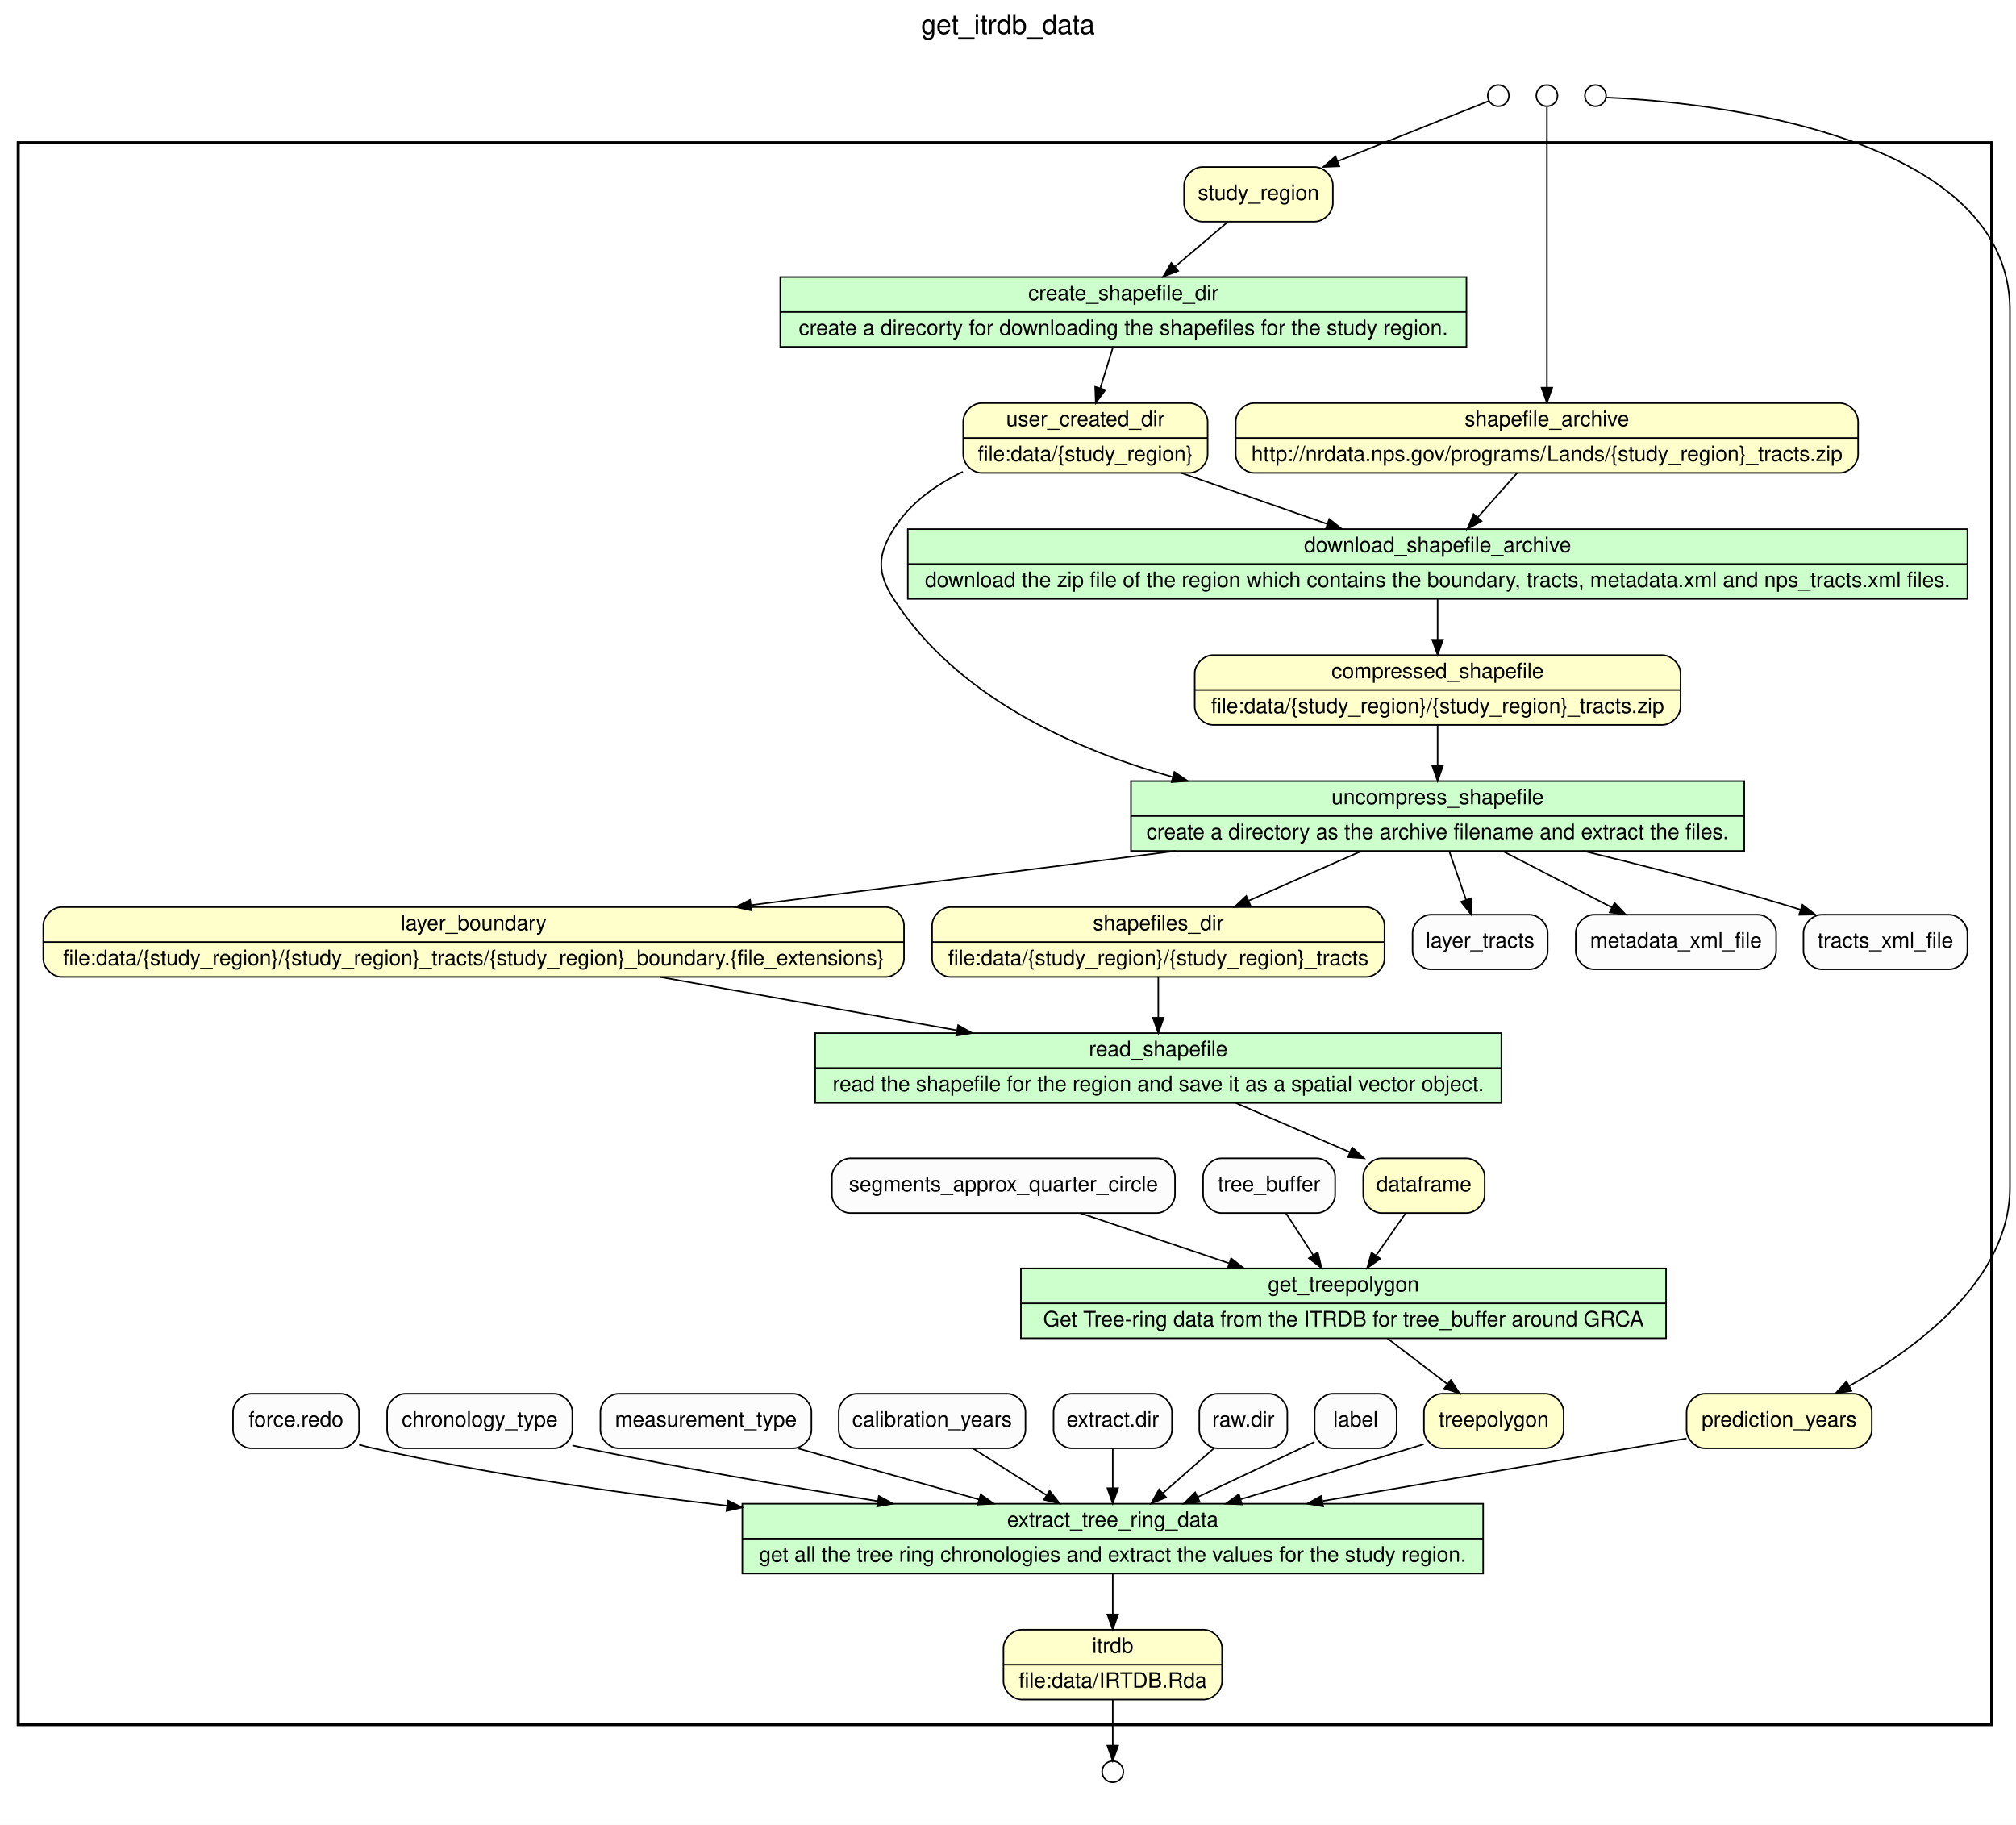
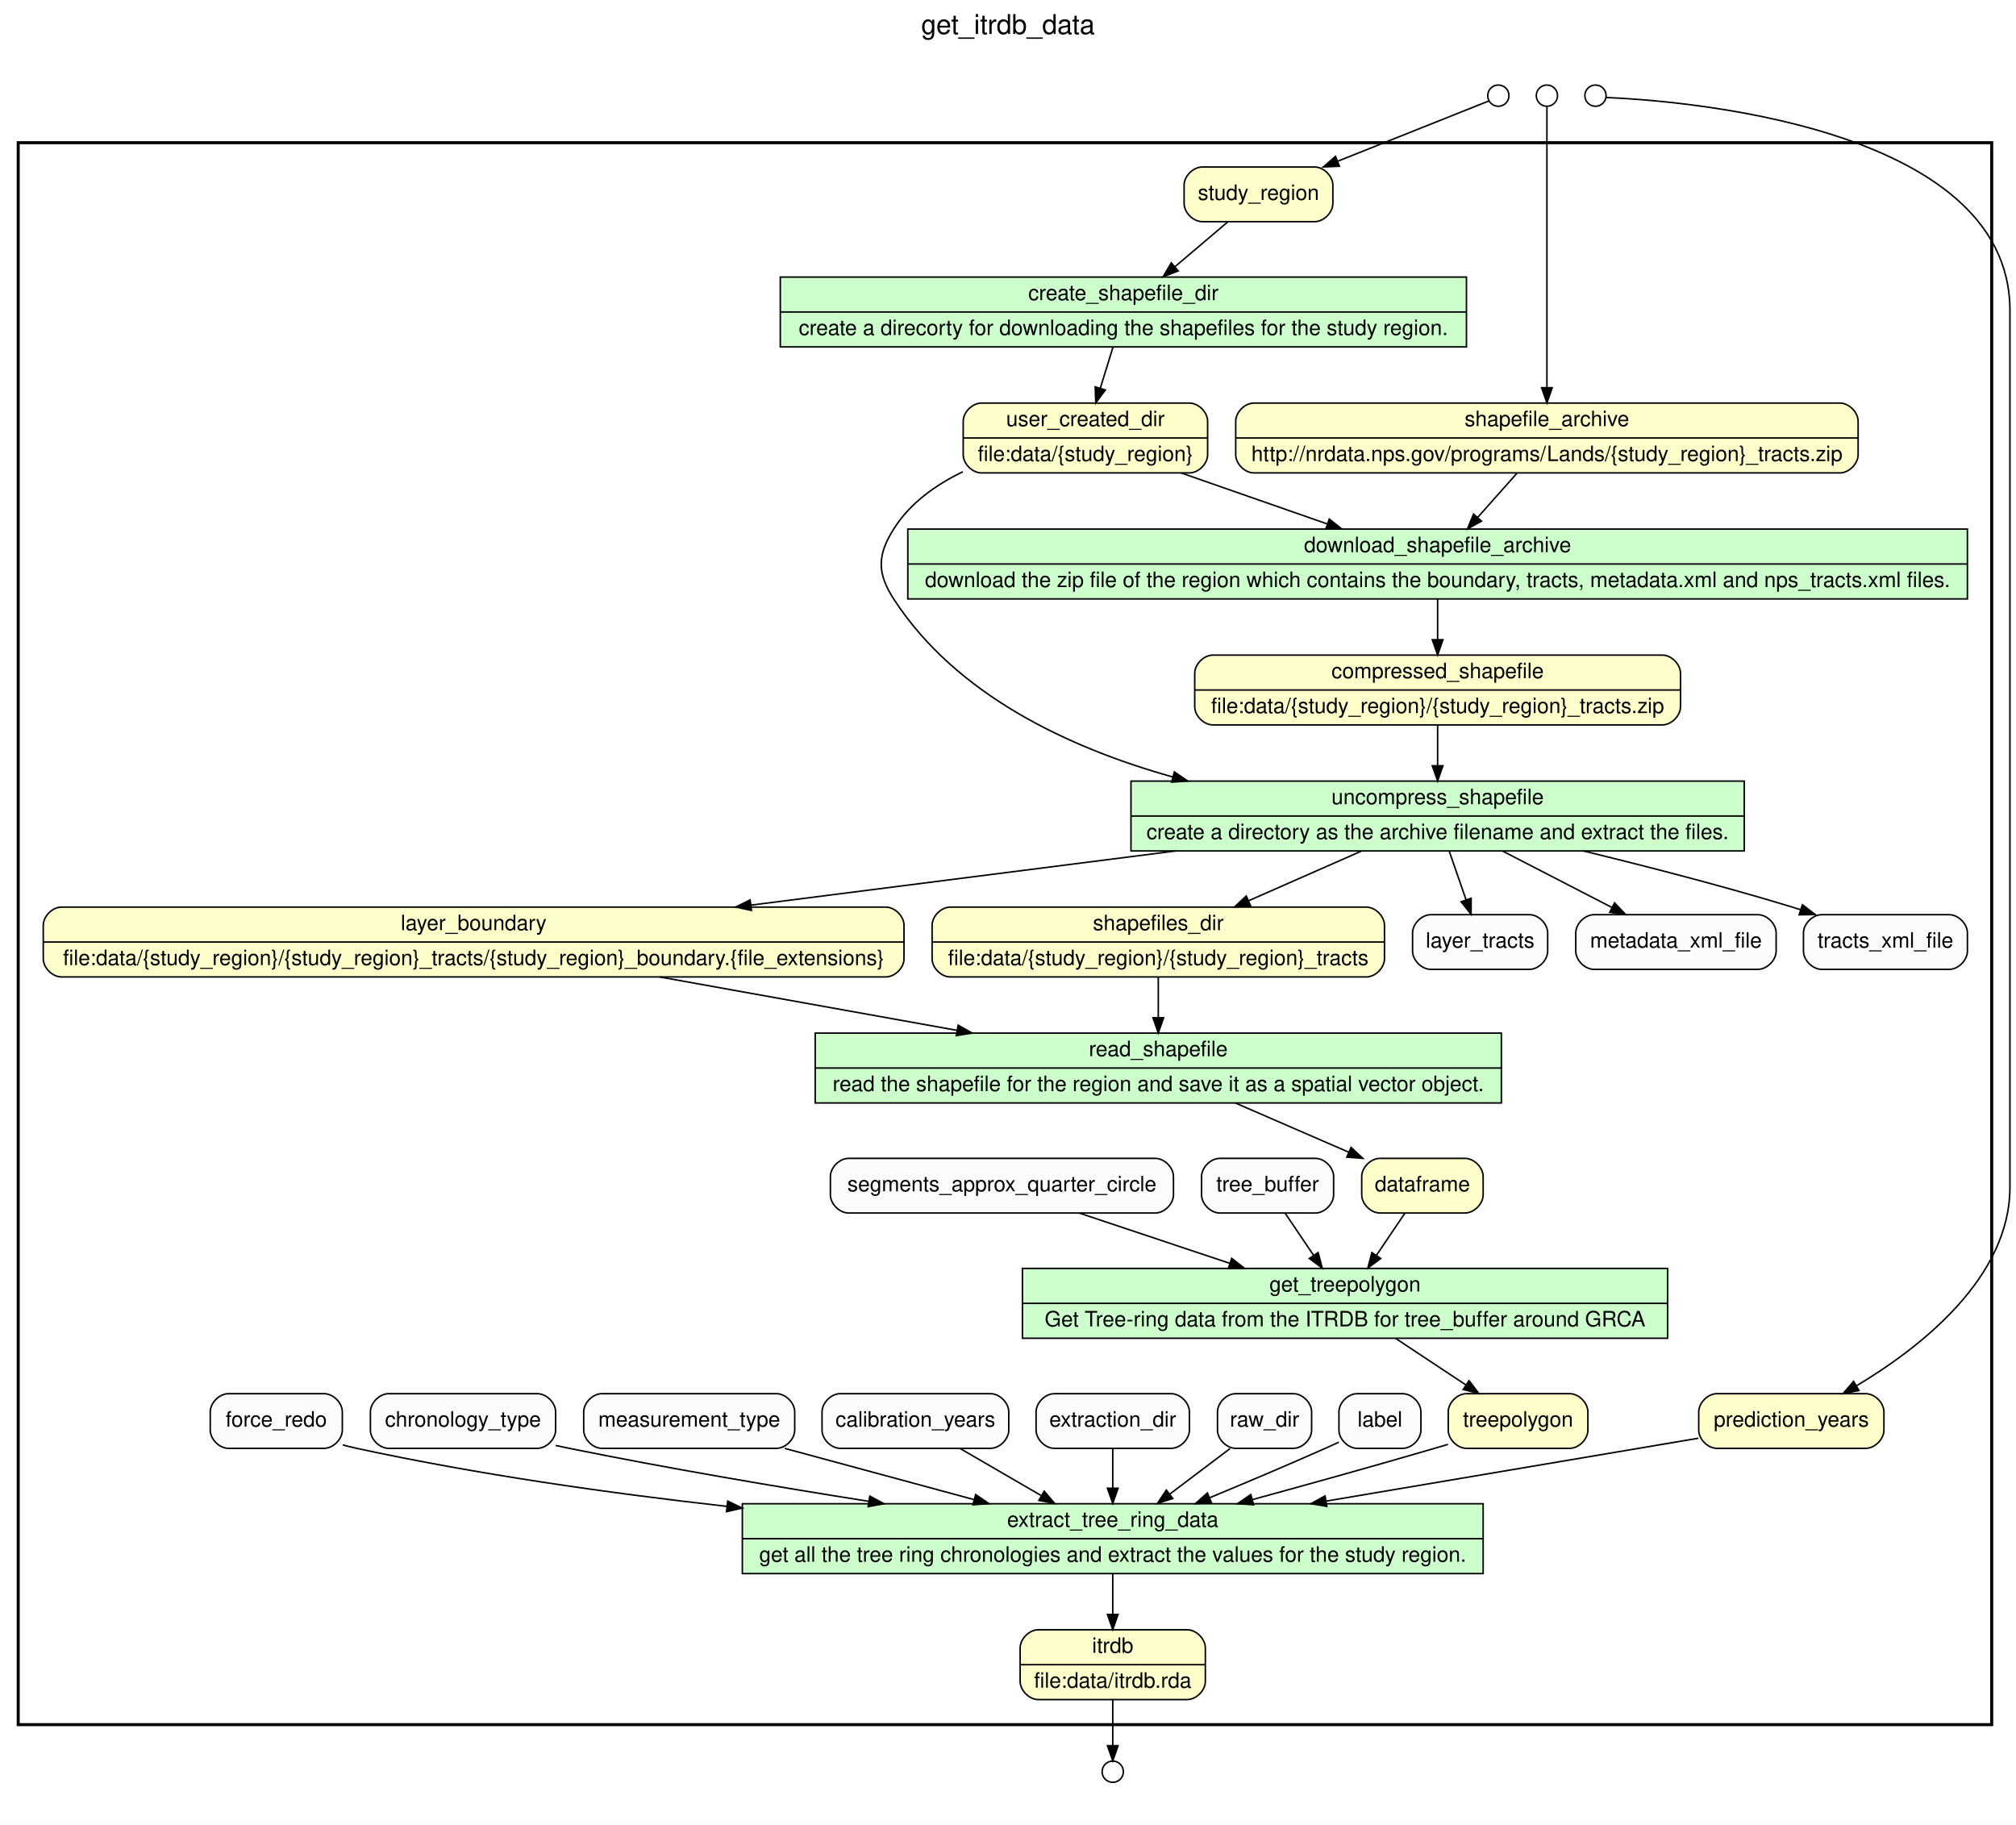
<svg xmlns="http://www.w3.org/2000/svg" width="1328pt" height="1202pt" viewBox="0.00 0.00 1328.00 1202.00">
  <g id="graph0" class="graph" transform="scale(1 1) rotate(0) translate(4 1198)">
    <polygon fill="white" stroke="none" points="-4,4 -4,-1198 1324,-1198 1324,4 -4,4" />
    <text text-anchor="middle" x="660" y="-1175.6" font-family="Helvetica,sans-Serif" font-size="18.00">get_itrdb_data</text>
    <g id="clust1" class="cluster">
      <polygon fill="none" stroke="black" stroke-width="2" points="8,-62 8,-1104 1308,-1104 1308,-62 8,-62" />
    </g>
    <g id="clust2" class="cluster">
      <polygon fill="none" stroke="black" stroke-width="0" points="16,-70 16,-1096 1300,-1096 1300,-70 16,-70" />
    </g>
    <g id="clust5" class="cluster">
      <polygon fill="none" stroke="black" stroke-width="0" points="706,-8 706,-54 752,-54 752,-8 706,-8" />
    </g>
    <g id="clust6" class="cluster">
      <polygon fill="none" stroke="black" stroke-width="0" points="714,-16 714,-46 744,-46 744,-16 714,-16" />
    </g>
    <g id="clust3" class="cluster">
      <polygon fill="none" stroke="black" stroke-width="0" points="960,-1112 960,-1158 1070,-1158 1070,-1112 960,-1112" />
    </g>
    <g id="clust4" class="cluster">
      <polygon fill="none" stroke="black" stroke-width="0" points="968,-1120 968,-1150 1062,-1150 1062,-1120 968,-1120" />
    </g>
    <g id="node1" class="node">
      <polygon fill="#ccffcc" stroke="black" points="510,-969.5 510,-1015.5 962,-1015.5 962,-969.5 510,-969.5" />
      <text text-anchor="middle" x="736" y="-1000.3" font-family="Helvetica,sans-Serif" font-size="14.00">create_shapefile_dir</text>
      <polyline fill="none" stroke="black" points="510,-992.5 962,-992.5 " />
      <text text-anchor="middle" x="736" y="-977.3" font-family="Helvetica,sans-Serif" font-size="14.00">create a direcorty for downloading the shapefiles for the study region.</text>
    </g>
    <g id="node10" class="node">
      <path fill="#ffffcc" stroke="black" d="M642.5,-886.5C642.5,-886.5 779.5,-886.5 779.5,-886.5 785.5,-886.5 791.5,-892.5 791.5,-898.5 791.5,-898.5 791.5,-920.5 791.5,-920.5 791.5,-926.5 785.5,-932.5 779.5,-932.5 779.5,-932.5 642.5,-932.5 642.5,-932.5 636.5,-932.5 630.5,-926.5 630.5,-920.5 630.5,-920.5 630.5,-898.5 630.5,-898.5 630.5,-892.5 636.5,-886.5 642.5,-886.5" />
      <text text-anchor="middle" x="711" y="-917.3" font-family="Helvetica,sans-Serif" font-size="14.00">user_created_dir</text>
      <polyline fill="none" stroke="black" points="630.5,-909.5 791.5,-909.5 " />
      <text text-anchor="middle" x="711" y="-894.3" font-family="Helvetica,sans-Serif" font-size="14.00">file:data/{study_region}</text>
    </g>
    <g id="edge1" class="edge">
      <path fill="none" stroke="black" d="M729.169,-969.366C726.606,-961.062 723.639,-951.451 720.856,-942.434" />
      <polygon fill="black" stroke="black" points="724.117,-941.13 717.823,-932.607 717.428,-943.194 724.117,-941.13" />
    </g>
    <g id="node2" class="node">
      <polygon fill="#ccffcc" stroke="black" points="594,-803.5 594,-849.5 1292,-849.5 1292,-803.5 594,-803.5" />
      <text text-anchor="middle" x="943" y="-834.3" font-family="Helvetica,sans-Serif" font-size="14.00">download_shapefile_archive</text>
      <polyline fill="none" stroke="black" points="594,-826.5 1292,-826.5 " />
      <text text-anchor="middle" x="943" y="-811.3" font-family="Helvetica,sans-Serif" font-size="14.00">download the zip file of the region which contains the boundary, tracts, metadata.xml and nps_tracts.xml files.</text>
    </g>
    <g id="node11" class="node">
      <path fill="#ffffcc" stroke="black" d="M795,-720.5C795,-720.5 1091,-720.5 1091,-720.5 1097,-720.5 1103,-726.5 1103,-732.5 1103,-732.5 1103,-754.5 1103,-754.5 1103,-760.5 1097,-766.5 1091,-766.5 1091,-766.5 795,-766.5 795,-766.5 789,-766.5 783,-760.5 783,-754.5 783,-754.5 783,-732.5 783,-732.5 783,-726.5 789,-720.5 795,-720.5" />
      <text text-anchor="middle" x="943" y="-751.3" font-family="Helvetica,sans-Serif" font-size="14.00">compressed_shapefile</text>
      <polyline fill="none" stroke="black" points="783,-743.5 1103,-743.5 " />
      <text text-anchor="middle" x="943" y="-728.3" font-family="Helvetica,sans-Serif" font-size="14.00">file:data/{study_region}/{study_region}_tracts.zip</text>
    </g>
    <g id="edge3" class="edge">
      <path fill="none" stroke="black" d="M943,-803.366C943,-795.152 943,-785.658 943,-776.725" />
      <polygon fill="black" stroke="black" points="946.5,-776.607 943,-766.607 939.5,-776.607 946.5,-776.607" />
    </g>
    <g id="node3" class="node">
      <polygon fill="#ccffcc" stroke="black" points="741,-637.5 741,-683.5 1145,-683.5 1145,-637.5 741,-637.5" />
      <text text-anchor="middle" x="943" y="-668.3" font-family="Helvetica,sans-Serif" font-size="14.00">uncompress_shapefile</text>
      <polyline fill="none" stroke="black" points="741,-660.5 1145,-660.5 " />
      <text text-anchor="middle" x="943" y="-645.3" font-family="Helvetica,sans-Serif" font-size="14.00">create a directory as the archive filename and extract the files.</text>
    </g>
    <g id="node12" class="node">
      <path fill="#ffffcc" stroke="black" d="M36.5,-554.5C36.5,-554.5 579.5,-554.5 579.5,-554.5 585.5,-554.5 591.5,-560.5 591.5,-566.5 591.5,-566.5 591.5,-588.5 591.5,-588.5 591.5,-594.5 585.5,-600.5 579.5,-600.5 579.5,-600.5 36.5,-600.5 36.5,-600.5 30.5,-600.5 24.5,-594.5 24.5,-588.5 24.5,-588.5 24.5,-566.5 24.5,-566.5 24.5,-560.5 30.5,-554.5 36.5,-554.5" />
      <text text-anchor="middle" x="308" y="-585.3" font-family="Helvetica,sans-Serif" font-size="14.00">layer_boundary</text>
      <polyline fill="none" stroke="black" points="24.5,-577.5 591.5,-577.5 " />
      <text text-anchor="middle" x="308" y="-562.3" font-family="Helvetica,sans-Serif" font-size="14.00">file:data/{study_region}/{study_region}_tracts/{study_region}_boundary.{file_extensions}</text>
    </g>
    <g id="edge7" class="edge">
      <path fill="none" stroke="black" d="M770.322,-637.473C683.683,-626.422 578.733,-613.034 490.74,-601.81" />
      <polygon fill="black" stroke="black" points="491.006,-598.316 480.643,-600.522 490.12,-605.26 491.006,-598.316" />
    </g>
    <g id="node13" class="node">
      <path fill="#ffffcc" stroke="black" d="M622,-554.5C622,-554.5 896,-554.5 896,-554.5 902,-554.5 908,-560.5 908,-566.5 908,-566.5 908,-588.5 908,-588.5 908,-594.5 902,-600.5 896,-600.5 896,-600.5 622,-600.5 622,-600.5 616,-600.5 610,-594.5 610,-588.5 610,-588.5 610,-566.5 610,-566.5 610,-560.5 616,-554.5 622,-554.5" />
      <text text-anchor="middle" x="759" y="-585.3" font-family="Helvetica,sans-Serif" font-size="14.00">shapefiles_dir</text>
      <polyline fill="none" stroke="black" points="610,-577.5 908,-577.5 " />
      <text text-anchor="middle" x="759" y="-562.3" font-family="Helvetica,sans-Serif" font-size="14.00">file:data/{study_region}/{study_region}_tracts</text>
    </g>
    <g id="edge6" class="edge">
      <path fill="none" stroke="black" d="M892.721,-637.366C869.801,-627.277 842.498,-615.257 818.556,-604.718" />
      <polygon fill="black" stroke="black" points="819.781,-601.433 809.218,-600.607 816.96,-607.839 819.781,-601.433" />
    </g>
    <g id="node17" class="node">
      <path fill="#fcfcfc" stroke="black" d="M1003.5,-595.5C1003.5,-595.5 938.5,-595.5 938.5,-595.5 932.5,-595.5 926.5,-589.5 926.5,-583.5 926.5,-583.5 926.5,-571.5 926.5,-571.5 926.5,-565.5 932.5,-559.5 938.5,-559.5 938.5,-559.5 1003.5,-559.5 1003.5,-559.5 1009.5,-559.5 1015.5,-565.5 1015.5,-571.5 1015.5,-571.5 1015.5,-583.5 1015.5,-583.5 1015.5,-589.5 1009.5,-595.5 1003.5,-595.5" />
      <text text-anchor="middle" x="971" y="-573.8" font-family="Helvetica,sans-Serif" font-size="14.00">layer_tracts</text>
    </g>
    <g id="edge8" class="edge">
      <path fill="none" stroke="black" d="M950.651,-637.366C954.087,-627.427 958.17,-615.616 961.773,-605.191" />
      <polygon fill="black" stroke="black" points="965.086,-606.322 965.045,-595.728 958.47,-604.035 965.086,-606.322" />
    </g>
    <g id="node18" class="node">
      <path fill="#fcfcfc" stroke="black" d="M1154,-595.5C1154,-595.5 1046,-595.5 1046,-595.5 1040,-595.5 1034,-589.5 1034,-583.5 1034,-583.5 1034,-571.5 1034,-571.5 1034,-565.5 1040,-559.5 1046,-559.5 1046,-559.5 1154,-559.5 1154,-559.5 1160,-559.5 1166,-565.5 1166,-571.5 1166,-571.5 1166,-583.5 1166,-583.5 1166,-589.5 1160,-595.5 1154,-595.5" />
      <text text-anchor="middle" x="1100" y="-573.8" font-family="Helvetica,sans-Serif" font-size="14.00">metadata_xml_file</text>
    </g>
    <g id="edge9" class="edge">
      <path fill="none" stroke="black" d="M985.901,-637.366C1008.32,-625.798 1035.66,-611.693 1057.96,-600.19" />
      <polygon fill="black" stroke="black" points="1059.58,-603.293 1066.86,-595.598 1056.37,-597.072 1059.58,-603.293" />
    </g>
    <g id="node19" class="node">
      <path fill="#fcfcfc" stroke="black" d="M1280,-595.5C1280,-595.5 1196,-595.5 1196,-595.5 1190,-595.5 1184,-589.5 1184,-583.5 1184,-583.5 1184,-571.5 1184,-571.5 1184,-565.5 1190,-559.5 1196,-559.5 1196,-559.5 1280,-559.5 1280,-559.5 1286,-559.5 1292,-565.5 1292,-571.5 1292,-571.5 1292,-583.5 1292,-583.5 1292,-589.5 1286,-595.5 1280,-595.5" />
      <text text-anchor="middle" x="1238" y="-573.8" font-family="Helvetica,sans-Serif" font-size="14.00">tracts_xml_file</text>
    </g>
    <g id="edge10" class="edge">
      <path fill="none" stroke="black" d="M1038.95,-637.497C1080.96,-627.3 1130.69,-614.466 1175,-601 1177.3,-600.302 1179.63,-599.57 1181.99,-598.814" />
      <polygon fill="black" stroke="black" points="1183.32,-602.059 1191.72,-595.597 1181.13,-595.413 1183.32,-602.059" />
    </g>
    <g id="node4" class="node">
      <polygon fill="#ccffcc" stroke="black" points="533,-471.5 533,-517.5 985,-517.5 985,-471.5 533,-471.5" />
      <text text-anchor="middle" x="759" y="-502.3" font-family="Helvetica,sans-Serif" font-size="14.00">read_shapefile</text>
      <polyline fill="none" stroke="black" points="533,-494.5 985,-494.5 " />
      <text text-anchor="middle" x="759" y="-479.3" font-family="Helvetica,sans-Serif" font-size="14.00">read the shapefile for the region and save it as a spatial vector object.</text>
    </g>
    <g id="node14" class="node">
-       <path fill="#ffffcc" stroke="black" d="M962,-435C962,-435 906,-435 906,-435 900,-435 894,-429 894,-423 894,-423 894,-411 894,-411 894,-405 900,-399 906,-399 906,-399 962,-399 962,-399 968,-399 974,-405 974,-411 974,-411 974,-423 974,-423 974,-429 968,-435 962,-435" />
-       <text text-anchor="middle" x="934" y="-413.3" font-family="Helvetica,sans-Serif" font-size="14.00">dataframe</text>
+       <path fill="#ffffcc" stroke="black" d="M961,-435C961,-435 905,-435 905,-435 899,-435 893,-429 893,-423 893,-423 893,-411 893,-411 893,-405 899,-399 905,-399 905,-399 961,-399 961,-399 967,-399 973,-405 973,-411 973,-411 973,-423 973,-423 973,-429 967,-435 961,-435" />
+       <text text-anchor="middle" x="933" y="-413.3" font-family="Helvetica,sans-Serif" font-size="14.00">dataframe</text>
    </g>
    <g id="edge13" class="edge">
-       <path fill="none" stroke="black" d="M810.088,-471.459C833.762,-461.245 861.766,-449.164 885.156,-439.073" />
-       <polygon fill="black" stroke="black" points="886.743,-442.2 894.538,-435.025 883.97,-435.773 886.743,-442.2" />
+       <path fill="none" stroke="black" d="M809.796,-471.459C833.335,-461.245 861.178,-449.164 884.435,-439.073" />
+       <polygon fill="black" stroke="black" points="885.983,-442.216 893.764,-435.025 883.197,-435.795 885.983,-442.216" />
    </g>
    <g id="node5" class="node">
-       <polygon fill="#ccffcc" stroke="black" points="668.5,-316.5 668.5,-362.5 1093.5,-362.5 1093.5,-316.5 668.5,-316.5" />
-       <text text-anchor="middle" x="881" y="-347.3" font-family="Helvetica,sans-Serif" font-size="14.00">get_treepolygon</text>
-       <polyline fill="none" stroke="black" points="668.5,-339.5 1093.5,-339.5 " />
-       <text text-anchor="middle" x="881" y="-324.3" font-family="Helvetica,sans-Serif" font-size="14.00">Get Tree-ring data from the ITRDB for tree_buffer around GRCA</text>
+       <polygon fill="#ccffcc" stroke="black" points="669.5,-316.5 669.5,-362.5 1094.5,-362.5 1094.5,-316.5 669.5,-316.5" />
+       <text text-anchor="middle" x="882" y="-347.3" font-family="Helvetica,sans-Serif" font-size="14.00">get_treepolygon</text>
+       <polyline fill="none" stroke="black" points="669.5,-339.5 1094.5,-339.5 " />
+       <text text-anchor="middle" x="882" y="-324.3" font-family="Helvetica,sans-Serif" font-size="14.00">Get Tree-ring data from the ITRDB for tree_buffer around GRCA</text>
    </g>
    <g id="node15" class="node">
-       <path fill="#ffffcc" stroke="black" d="M1014,-280C1014,-280 946,-280 946,-280 940,-280 934,-274 934,-268 934,-268 934,-256 934,-256 934,-250 940,-244 946,-244 946,-244 1014,-244 1014,-244 1020,-244 1026,-250 1026,-256 1026,-256 1026,-268 1026,-268 1026,-274 1020,-280 1014,-280" />
-       <text text-anchor="middle" x="980" y="-258.3" font-family="Helvetica,sans-Serif" font-size="14.00">treepolygon</text>
+       <path fill="#ffffcc" stroke="black" d="M1030,-280C1030,-280 962,-280 962,-280 956,-280 950,-274 950,-268 950,-268 950,-256 950,-256 950,-250 956,-244 962,-244 962,-244 1030,-244 1030,-244 1036,-244 1042,-250 1042,-256 1042,-256 1042,-268 1042,-268 1042,-274 1036,-280 1030,-280" />
+       <text text-anchor="middle" x="996" y="-258.3" font-family="Helvetica,sans-Serif" font-size="14.00">treepolygon</text>
    </g>
    <g id="edge16" class="edge">
-       <path fill="none" stroke="black" d="M909.901,-316.459C922.354,-306.962 936.925,-295.85 949.546,-286.225" />
-       <polygon fill="black" stroke="black" points="951.688,-288.993 957.517,-280.146 947.443,-283.427 951.688,-288.993" />
+       <path fill="none" stroke="black" d="M915.28,-316.459C929.893,-306.781 947.039,-295.426 961.76,-285.676" />
+       <polygon fill="black" stroke="black" points="963.706,-288.586 970.11,-280.146 959.841,-282.75 963.706,-288.586" />
    </g>
    <g id="node6" class="node">
      <polygon fill="#ccffcc" stroke="black" points="485,-161.5 485,-207.5 973,-207.5 973,-161.5 485,-161.5" />
      <text text-anchor="middle" x="729" y="-192.3" font-family="Helvetica,sans-Serif" font-size="14.00">extract_tree_ring_data</text>
      <polyline fill="none" stroke="black" points="485,-184.5 973,-184.5 " />
      <text text-anchor="middle" x="729" y="-169.3" font-family="Helvetica,sans-Serif" font-size="14.00">get all the tree ring chronologies and extract the values for the study region.</text>
    </g>
    <g id="node7" class="node">
-       <path fill="#ffffcc" stroke="black" d="M669,-78.5C669,-78.5 789,-78.5 789,-78.5 795,-78.5 801,-84.5 801,-90.5 801,-90.5 801,-112.5 801,-112.5 801,-118.5 795,-124.5 789,-124.5 789,-124.5 669,-124.5 669,-124.5 663,-124.5 657,-118.5 657,-112.5 657,-112.5 657,-90.5 657,-90.5 657,-84.5 663,-78.5 669,-78.5" />
+       <path fill="#ffffcc" stroke="black" d="M680,-78.5C680,-78.5 778,-78.5 778,-78.5 784,-78.5 790,-84.5 790,-90.5 790,-90.5 790,-112.5 790,-112.5 790,-118.5 784,-124.5 778,-124.5 778,-124.5 680,-124.5 680,-124.5 674,-124.5 668,-118.5 668,-112.5 668,-112.5 668,-90.5 668,-90.5 668,-84.5 674,-78.5 680,-78.5" />
      <text text-anchor="middle" x="729" y="-109.3" font-family="Helvetica,sans-Serif" font-size="14.00">itrdb</text>
-       <polyline fill="none" stroke="black" points="657,-101.5 801,-101.5 " />
-       <text text-anchor="middle" x="729" y="-86.3" font-family="Helvetica,sans-Serif" font-size="14.00">file:data/IRTDB.Rda</text>
+       <polyline fill="none" stroke="black" points="668,-101.5 790,-101.5 " />
+       <text text-anchor="middle" x="729" y="-86.3" font-family="Helvetica,sans-Serif" font-size="14.00">file:data/itrdb.rda</text>
    </g>
    <g id="edge20" class="edge">
      <path fill="none" stroke="black" d="M729,-161.366C729,-153.152 729,-143.658 729,-134.725" />
      <polygon fill="black" stroke="black" points="732.5,-134.607 729,-124.607 725.5,-134.607 732.5,-134.607" />
    </g>
    <g id="node32" class="node">
      <ellipse fill="#ffffff" stroke="black" cx="729" cy="-31" rx="7" ry="7" />
    </g>
    <g id="edge33" class="edge">
      <path fill="none" stroke="black" d="M729,-78.449C729,-68.659 729,-57.34 729,-48.326" />
      <polygon fill="black" stroke="black" points="732.5,-48.128 729,-38.128 725.5,-48.128 732.5,-48.128" />
    </g>
    <g id="node8" class="node">
      <path fill="#ffffcc" stroke="black" d="M862,-1088C862,-1088 788,-1088 788,-1088 782,-1088 776,-1082 776,-1076 776,-1076 776,-1064 776,-1064 776,-1058 782,-1052 788,-1052 788,-1052 862,-1052 862,-1052 868,-1052 874,-1058 874,-1064 874,-1064 874,-1076 874,-1076 874,-1082 868,-1088 862,-1088" />
      <text text-anchor="middle" x="825" y="-1066.3" font-family="Helvetica,sans-Serif" font-size="14.00">study_region</text>
    </g>
    <g id="edge2" class="edge">
      <path fill="none" stroke="black" d="M804.805,-1051.87C794.554,-1043.17 781.821,-1032.37 770.106,-1022.43" />
      <polygon fill="black" stroke="black" points="772.091,-1019.53 762.201,-1015.73 767.563,-1024.86 772.091,-1019.53" />
    </g>
    <g id="node9" class="node">
      <path fill="#ffffcc" stroke="black" d="M822,-886.5C822,-886.5 1208,-886.5 1208,-886.5 1214,-886.5 1220,-892.5 1220,-898.5 1220,-898.5 1220,-920.5 1220,-920.5 1220,-926.5 1214,-932.5 1208,-932.5 1208,-932.5 822,-932.5 822,-932.5 816,-932.5 810,-926.5 810,-920.5 810,-920.5 810,-898.5 810,-898.5 810,-892.5 816,-886.5 822,-886.5" />
      <text text-anchor="middle" x="1015" y="-917.3" font-family="Helvetica,sans-Serif" font-size="14.00">shapefile_archive</text>
      <polyline fill="none" stroke="black" points="810,-909.5 1220,-909.5 " />
      <text text-anchor="middle" x="1015" y="-894.3" font-family="Helvetica,sans-Serif" font-size="14.00">http://nrdata.nps.gov/programs/Lands/{study_region}_tracts.zip</text>
    </g>
    <g id="edge4" class="edge">
      <path fill="none" stroke="black" d="M995.326,-886.366C987.309,-877.348 977.923,-866.788 969.33,-857.121" />
      <polygon fill="black" stroke="black" points="971.91,-854.756 962.651,-849.607 966.678,-859.406 971.91,-854.756" />
    </g>
    <g id="edge5" class="edge">
      <path fill="none" stroke="black" d="M774.089,-886.473C803.752,-876.117 839.291,-863.709 870.1,-852.952" />
      <polygon fill="black" stroke="black" points="871.637,-856.123 879.924,-849.522 869.329,-849.514 871.637,-856.123" />
    </g>
    <g id="edge12" class="edge">
      <path fill="none" stroke="black" d="M630.247,-887.265C612.391,-878.664 595.64,-866.671 585,-850 573.762,-832.392 573.579,-820.49 585,-803 625.746,-740.605 698.916,-705.719 768.534,-686.216" />
      <polygon fill="black" stroke="black" points="769.592,-689.556 778.33,-683.565 767.763,-682.799 769.592,-689.556" />
    </g>
    <g id="edge11" class="edge">
      <path fill="none" stroke="black" d="M943,-720.366C943,-712.152 943,-702.658 943,-693.725" />
      <polygon fill="black" stroke="black" points="946.5,-693.607 943,-683.607 939.5,-693.607 946.5,-693.607" />
    </g>
    <g id="edge14" class="edge">
      <path fill="none" stroke="black" d="M430.642,-554.473C491.178,-543.601 564.3,-530.468 626.16,-519.358" />
      <polygon fill="black" stroke="black" points="627.159,-522.735 636.382,-517.522 625.921,-515.845 627.159,-522.735" />
    </g>
    <g id="edge15" class="edge">
      <path fill="none" stroke="black" d="M759,-554.366C759,-546.152 759,-536.658 759,-527.725" />
      <polygon fill="black" stroke="black" points="762.5,-527.607 759,-517.607 755.5,-527.607 762.5,-527.607" />
    </g>
    <g id="edge18" class="edge">
-       <path fill="none" stroke="black" d="M921.973,-398.868C916.221,-390.674 909.156,-380.61 902.523,-371.16" />
-       <polygon fill="black" stroke="black" points="905.213,-368.9 896.603,-362.727 899.484,-372.922 905.213,-368.9" />
+       <path fill="none" stroke="black" d="M921.427,-398.868C915.892,-390.674 909.094,-380.61 902.711,-371.16" />
+       <polygon fill="black" stroke="black" points="905.512,-369.054 897.014,-362.727 899.711,-372.972 905.512,-369.054" />
    </g>
    <g id="edge21" class="edge">
-       <path fill="none" stroke="black" d="M933.796,-246.683C930.821,-245.772 927.869,-244.871 925,-244 888.352,-232.867 847.792,-220.731 813.123,-210.413" />
-       <polygon fill="black" stroke="black" points="814.091,-207.049 803.508,-207.553 812.096,-213.759 814.091,-207.049" />
+       <path fill="none" stroke="black" d="M949.817,-246.613C946.836,-245.719 943.878,-244.842 941,-244 901.809,-232.539 858.365,-220.445 821.061,-210.246" />
+       <polygon fill="black" stroke="black" points="821.784,-206.815 811.215,-207.559 819.941,-213.568 821.784,-206.815" />
    </g>
    <g id="node16" class="node">
-       <path fill="#ffffcc" stroke="black" d="M1217,-280C1217,-280 1119,-280 1119,-280 1113,-280 1107,-274 1107,-268 1107,-268 1107,-256 1107,-256 1107,-250 1113,-244 1119,-244 1119,-244 1217,-244 1217,-244 1223,-244 1229,-250 1229,-256 1229,-256 1229,-268 1229,-268 1229,-274 1223,-280 1217,-280" />
-       <text text-anchor="middle" x="1168" y="-258.3" font-family="Helvetica,sans-Serif" font-size="14.00">prediction_years</text>
+       <path fill="#ffffcc" stroke="black" d="M1225,-280C1225,-280 1127,-280 1127,-280 1121,-280 1115,-274 1115,-268 1115,-268 1115,-256 1115,-256 1115,-250 1121,-244 1127,-244 1127,-244 1225,-244 1225,-244 1231,-244 1237,-250 1237,-256 1237,-256 1237,-268 1237,-268 1237,-274 1231,-280 1225,-280" />
+       <text text-anchor="middle" x="1176" y="-258.3" font-family="Helvetica,sans-Serif" font-size="14.00">prediction_years</text>
    </g>
    <g id="edge25" class="edge">
-       <path fill="none" stroke="black" d="M1106.96,-250.502C1045.28,-239.894 947.855,-223.139 867.369,-209.297" />
-       <polygon fill="black" stroke="black" points="867.587,-205.783 857.139,-207.538 866.401,-212.682 867.587,-205.783" />
+       <path fill="none" stroke="black" d="M1114.78,-250.66C1051.94,-240.046 951.966,-223.16 869.535,-209.237" />
+       <polygon fill="black" stroke="black" points="870.017,-205.769 859.574,-207.554 868.851,-212.671 870.017,-205.769" />
    </g>
    <g id="node20" class="node">
-       <path fill="#fcfcfc" stroke="black" d="M863.5,-435C863.5,-435 800.5,-435 800.5,-435 794.5,-435 788.5,-429 788.5,-423 788.5,-423 788.5,-411 788.5,-411 788.5,-405 794.5,-399 800.5,-399 800.5,-399 863.5,-399 863.5,-399 869.5,-399 875.5,-405 875.5,-411 875.5,-411 875.5,-423 875.5,-423 875.5,-429 869.5,-435 863.5,-435" />
-       <text text-anchor="middle" x="832" y="-413.3" font-family="Helvetica,sans-Serif" font-size="14.00">tree_buffer</text>
+       <path fill="#fcfcfc" stroke="black" d="M862.5,-435C862.5,-435 799.5,-435 799.5,-435 793.5,-435 787.5,-429 787.5,-423 787.5,-423 787.5,-411 787.5,-411 787.5,-405 793.5,-399 799.5,-399 799.5,-399 862.5,-399 862.5,-399 868.5,-399 874.5,-405 874.5,-411 874.5,-411 874.5,-423 874.5,-423 874.5,-429 868.5,-435 862.5,-435" />
+       <text text-anchor="middle" x="831" y="-413.3" font-family="Helvetica,sans-Serif" font-size="14.00">tree_buffer</text>
    </g>
    <g id="edge17" class="edge">
-       <path fill="none" stroke="black" d="M843.119,-398.868C848.437,-390.674 854.969,-380.61 861.101,-371.16" />
-       <polygon fill="black" stroke="black" points="864.067,-373.02 866.575,-362.727 858.195,-369.209 864.067,-373.02" />
+       <path fill="none" stroke="black" d="M842.573,-398.868C848.108,-390.674 854.906,-380.61 861.289,-371.16" />
+       <polygon fill="black" stroke="black" points="864.289,-372.972 866.986,-362.727 858.488,-369.054 864.289,-372.972" />
    </g>
    <g id="node21" class="node">
-       <path fill="#fcfcfc" stroke="black" d="M758,-435C758,-435 556,-435 556,-435 550,-435 544,-429 544,-423 544,-423 544,-411 544,-411 544,-405 550,-399 556,-399 556,-399 758,-399 758,-399 764,-399 770,-405 770,-411 770,-411 770,-423 770,-423 770,-429 764,-435 758,-435" />
-       <text text-anchor="middle" x="657" y="-413.3" font-family="Helvetica,sans-Serif" font-size="14.00">segments_approx_quarter_circle</text>
+       <path fill="#fcfcfc" stroke="black" d="M757,-435C757,-435 555,-435 555,-435 549,-435 543,-429 543,-423 543,-423 543,-411 543,-411 543,-405 549,-399 555,-399 555,-399 757,-399 757,-399 763,-399 769,-405 769,-411 769,-411 769,-423 769,-423 769,-429 763,-435 757,-435" />
+       <text text-anchor="middle" x="656" y="-413.3" font-family="Helvetica,sans-Serif" font-size="14.00">segments_approx_quarter_circle</text>
    </g>
    <g id="edge19" class="edge">
-       <path fill="none" stroke="black" d="M707.549,-398.962C736.433,-389.227 773.215,-376.829 805.467,-365.959" />
-       <polygon fill="black" stroke="black" points="806.959,-369.149 815.317,-362.639 804.723,-362.516 806.959,-369.149" />
+       <path fill="none" stroke="black" d="M707.001,-398.962C736.268,-389.185 773.572,-376.723 806.213,-365.818" />
+       <polygon fill="black" stroke="black" points="807.355,-369.127 815.731,-362.639 805.137,-362.488 807.355,-369.127" />
    </g>
    <g id="node22" class="node">
-       <path fill="#fcfcfc" stroke="black" d="M904,-280C904,-280 874,-280 874,-280 868,-280 862,-274 862,-268 862,-268 862,-256 862,-256 862,-250 868,-244 874,-244 874,-244 904,-244 904,-244 910,-244 916,-250 916,-256 916,-256 916,-268 916,-268 916,-274 910,-280 904,-280" />
-       <text text-anchor="middle" x="889" y="-258.3" font-family="Helvetica,sans-Serif" font-size="14.00">label</text>
+       <path fill="#fcfcfc" stroke="black" d="M920,-280C920,-280 890,-280 890,-280 884,-280 878,-274 878,-268 878,-268 878,-256 878,-256 878,-250 884,-244 890,-244 890,-244 920,-244 920,-244 926,-244 932,-250 932,-256 932,-256 932,-268 932,-268 932,-274 926,-280 920,-280" />
+       <text text-anchor="middle" x="905" y="-258.3" font-family="Helvetica,sans-Serif" font-size="14.00">label</text>
    </g>
    <g id="edge22" class="edge">
-       <path fill="none" stroke="black" d="M861.858,-248.192C840.803,-238.257 810.906,-224.149 784.803,-211.832" />
-       <polygon fill="black" stroke="black" points="786.286,-208.662 775.749,-207.56 783.299,-214.993 786.286,-208.662" />
+       <path fill="none" stroke="black" d="M877.934,-248.058C874.928,-246.669 871.905,-245.292 869,-244 844.246,-232.99 816.785,-221.385 792.788,-211.439" />
+       <polygon fill="black" stroke="black" points="794.008,-208.156 783.429,-207.572 791.335,-214.626 794.008,-208.156" />
    </g>
    <g id="node23" class="node">
-       <path fill="#fcfcfc" stroke="black" d="M832,-280C832,-280 798,-280 798,-280 792,-280 786,-274 786,-268 786,-268 786,-256 786,-256 786,-250 792,-244 798,-244 798,-244 832,-244 832,-244 838,-244 844,-250 844,-256 844,-256 844,-268 844,-268 844,-274 838,-280 832,-280" />
-       <text text-anchor="middle" x="815" y="-258.3" font-family="Helvetica,sans-Serif" font-size="14.00">raw.dir</text>
+       <path fill="#fcfcfc" stroke="black" d="M848,-280C848,-280 810,-280 810,-280 804,-280 798,-274 798,-268 798,-268 798,-256 798,-256 798,-250 804,-244 810,-244 810,-244 848,-244 848,-244 854,-244 860,-250 860,-256 860,-256 860,-268 860,-268 860,-274 854,-280 848,-280" />
+       <text text-anchor="middle" x="829" y="-258.3" font-family="Helvetica,sans-Serif" font-size="14.00">raw_dir</text>
    </g>
    <g id="edge23" class="edge">
-       <path fill="none" stroke="black" d="M795.485,-243.868C785.58,-235.172 773.276,-224.37 761.956,-214.432" />
-       <polygon fill="black" stroke="black" points="764.142,-211.694 754.318,-207.727 759.524,-216.954 764.142,-211.694" />
+       <path fill="none" stroke="black" d="M806.308,-243.868C794.569,-235.005 779.933,-223.954 766.563,-213.86" />
+       <polygon fill="black" stroke="black" points="768.529,-210.959 758.439,-207.727 764.311,-216.545 768.529,-210.959" />
    </g>
    <g id="node24" class="node">
-       <path fill="#fcfcfc" stroke="black" d="M756,-280C756,-280 702,-280 702,-280 696,-280 690,-274 690,-268 690,-268 690,-256 690,-256 690,-250 696,-244 702,-244 702,-244 756,-244 756,-244 762,-244 768,-250 768,-256 768,-256 768,-268 768,-268 768,-274 762,-280 756,-280" />
-       <text text-anchor="middle" x="729" y="-258.3" font-family="Helvetica,sans-Serif" font-size="14.00">extract.dir</text>
+       <path fill="#fcfcfc" stroke="black" d="M767.5,-280C767.5,-280 690.5,-280 690.5,-280 684.5,-280 678.5,-274 678.5,-268 678.5,-268 678.5,-256 678.5,-256 678.5,-250 684.5,-244 690.5,-244 690.5,-244 767.5,-244 767.5,-244 773.5,-244 779.5,-250 779.5,-256 779.5,-256 779.5,-268 779.5,-268 779.5,-274 773.5,-280 767.5,-280" />
+       <text text-anchor="middle" x="729" y="-258.3" font-family="Helvetica,sans-Serif" font-size="14.00">extraction_dir</text>
    </g>
    <g id="edge24" class="edge">
      <path fill="none" stroke="black" d="M729,-243.868C729,-236.175 729,-226.835 729,-217.902" />
      <polygon fill="black" stroke="black" points="732.5,-217.727 729,-207.727 725.5,-217.727 732.5,-217.727" />
    </g>
    <g id="node25" class="node">
-       <path fill="#fcfcfc" stroke="black" d="M659.5,-280C659.5,-280 560.5,-280 560.5,-280 554.5,-280 548.5,-274 548.5,-268 548.5,-268 548.5,-256 548.5,-256 548.5,-250 554.5,-244 560.5,-244 560.5,-244 659.5,-244 659.5,-244 665.5,-244 671.5,-250 671.5,-256 671.5,-256 671.5,-268 671.5,-268 671.5,-274 665.5,-280 659.5,-280" />
-       <text text-anchor="middle" x="610" y="-258.3" font-family="Helvetica,sans-Serif" font-size="14.00">calibration_years</text>
+       <path fill="#fcfcfc" stroke="black" d="M648.5,-280C648.5,-280 549.5,-280 549.5,-280 543.5,-280 537.5,-274 537.5,-268 537.5,-268 537.5,-256 537.5,-256 537.5,-250 543.5,-244 549.5,-244 549.5,-244 648.5,-244 648.5,-244 654.5,-244 660.5,-250 660.5,-256 660.5,-256 660.5,-268 660.5,-268 660.5,-274 654.5,-280 648.5,-280" />
+       <text text-anchor="middle" x="599" y="-258.3" font-family="Helvetica,sans-Serif" font-size="14.00">calibration_years</text>
    </g>
    <g id="edge26" class="edge">
-       <path fill="none" stroke="black" d="M637.003,-243.868C651.236,-234.837 669.049,-223.536 685.199,-213.29" />
-       <polygon fill="black" stroke="black" points="687.398,-216.039 693.967,-207.727 683.648,-210.129 687.398,-216.039" />
+       <path fill="none" stroke="black" d="M628.499,-243.868C644.192,-234.754 663.868,-223.327 681.64,-213.005" />
+       <polygon fill="black" stroke="black" points="683.839,-215.775 690.729,-207.727 680.324,-209.722 683.839,-215.775" />
    </g>
    <g id="node26" class="node">
-       <path fill="#fcfcfc" stroke="black" d="M518.5,-280C518.5,-280 403.5,-280 403.5,-280 397.5,-280 391.5,-274 391.5,-268 391.5,-268 391.5,-256 391.5,-256 391.5,-250 397.5,-244 403.5,-244 403.5,-244 518.5,-244 518.5,-244 524.5,-244 530.5,-250 530.5,-256 530.5,-256 530.5,-268 530.5,-268 530.5,-274 524.5,-280 518.5,-280" />
-       <text text-anchor="middle" x="461" y="-258.3" font-family="Helvetica,sans-Serif" font-size="14.00">measurement_type</text>
+       <path fill="#fcfcfc" stroke="black" d="M507.5,-280C507.5,-280 392.5,-280 392.5,-280 386.5,-280 380.5,-274 380.5,-268 380.5,-268 380.5,-256 380.5,-256 380.5,-250 386.5,-244 392.5,-244 392.5,-244 507.5,-244 507.5,-244 513.5,-244 519.5,-250 519.5,-256 519.5,-256 519.5,-268 519.5,-268 519.5,-274 513.5,-280 507.5,-280" />
+       <text text-anchor="middle" x="450" y="-258.3" font-family="Helvetica,sans-Serif" font-size="14.00">measurement_type</text>
    </g>
    <g id="edge27" class="edge">
-       <path fill="none" stroke="black" d="M521.479,-243.962C556.703,-234.039 601.745,-221.35 640.858,-210.331" />
-       <polygon fill="black" stroke="black" points="641.989,-213.649 650.665,-207.568 640.091,-206.911 641.989,-213.649" />
+       <path fill="none" stroke="black" d="M512.961,-243.962C549.787,-233.997 596.919,-221.242 637.758,-210.191" />
+       <polygon fill="black" stroke="black" points="638.712,-213.559 647.45,-207.568 636.883,-206.802 638.712,-213.559" />
    </g>
    <g id="node27" class="node">
-       <path fill="#fcfcfc" stroke="black" d="M361,-280C361,-280 263,-280 263,-280 257,-280 251,-274 251,-268 251,-268 251,-256 251,-256 251,-250 257,-244 263,-244 263,-244 361,-244 361,-244 367,-244 373,-250 373,-256 373,-256 373,-268 373,-268 373,-274 367,-280 361,-280" />
-       <text text-anchor="middle" x="312" y="-258.3" font-family="Helvetica,sans-Serif" font-size="14.00">chronology_type</text>
+       <path fill="#fcfcfc" stroke="black" d="M350,-280C350,-280 252,-280 252,-280 246,-280 240,-274 240,-268 240,-268 240,-256 240,-256 240,-250 246,-244 252,-244 252,-244 350,-244 350,-244 356,-244 362,-250 362,-256 362,-256 362,-268 362,-268 362,-274 356,-280 350,-280" />
+       <text text-anchor="middle" x="301" y="-258.3" font-family="Helvetica,sans-Serif" font-size="14.00">chronology_type</text>
    </g>
    <g id="edge28" class="edge">
-       <path fill="none" stroke="black" d="M373.026,-245.908C376.056,-245.244 379.06,-244.604 382,-244 444.64,-231.131 514.067,-219.005 574.26,-209.167" />
-       <polygon fill="black" stroke="black" points="574.916,-212.606 584.224,-207.545 573.792,-205.697 574.916,-212.606" />
+       <path fill="none" stroke="black" d="M362.022,-245.89C365.053,-245.231 368.058,-244.597 371,-244 435.166,-230.986 506.257,-218.894 568.067,-209.121" />
+       <polygon fill="black" stroke="black" points="568.966,-212.523 578.3,-207.511 567.878,-205.608 568.966,-212.523" />
    </g>
    <g id="node28" class="node">
-       <path fill="#fcfcfc" stroke="black" d="M220.5,-280C220.5,-280 161.5,-280 161.5,-280 155.5,-280 149.5,-274 149.5,-268 149.5,-268 149.5,-256 149.5,-256 149.5,-250 155.5,-244 161.5,-244 161.5,-244 220.5,-244 220.5,-244 226.5,-244 232.5,-250 232.5,-256 232.5,-256 232.5,-268 232.5,-268 232.5,-274 226.5,-280 220.5,-280" />
-       <text text-anchor="middle" x="191" y="-258.3" font-family="Helvetica,sans-Serif" font-size="14.00">force.redo</text>
+       <path fill="#fcfcfc" stroke="black" d="M209.5,-280C209.5,-280 146.5,-280 146.5,-280 140.5,-280 134.5,-274 134.5,-268 134.5,-268 134.5,-256 134.5,-256 134.5,-250 140.5,-244 146.5,-244 146.5,-244 209.5,-244 209.5,-244 215.5,-244 221.5,-250 221.5,-256 221.5,-256 221.5,-268 221.5,-268 221.5,-274 215.5,-280 209.5,-280" />
+       <text text-anchor="middle" x="178" y="-258.3" font-family="Helvetica,sans-Serif" font-size="14.00">force_redo</text>
    </g>
    <g id="edge29" class="edge">
-       <path fill="none" stroke="black" d="M232.555,-246.387C235.73,-245.504 238.904,-244.695 242,-244 316.85,-227.211 399.323,-214.994 474.786,-206.21" />
-       <polygon fill="black" stroke="black" points="475.372,-209.666 484.907,-205.048 474.573,-202.712 475.372,-209.666" />
+       <path fill="none" stroke="black" d="M221.782,-246.236C224.884,-245.413 227.978,-244.656 231,-244 309.525,-226.962 396.164,-214.606 474.859,-205.769" />
+       <polygon fill="black" stroke="black" points="475.358,-209.236 484.912,-204.655 474.587,-202.278 475.358,-209.236" />
    </g>
    <g id="node29" class="node">
      <ellipse fill="#ffffff" stroke="black" cx="1015" cy="-1135" rx="7" ry="7" />
    </g>
    <g id="edge30" class="edge">
      <path fill="none" stroke="black" d="M1015,-1127.55C1015,-1100.65 1015,-996.233 1015,-942.638" />
      <polygon fill="black" stroke="black" points="1018.5,-942.635 1015,-932.635 1011.5,-942.635 1018.5,-942.635" />
    </g>
    <g id="node30" class="node">
      <ellipse fill="#ffffff" stroke="black" cx="983" cy="-1135" rx="7" ry="7" />
    </g>
    <g id="edge31" class="edge">
      <path fill="none" stroke="black" d="M976.611,-1131.45C960.022,-1124.84 914.307,-1106.61 877.379,-1091.89" />
      <polygon fill="black" stroke="black" points="878.302,-1088.49 867.716,-1088.03 875.709,-1094.99 878.302,-1088.49" />
    </g>
    <g id="node31" class="node">
      <ellipse fill="#ffffff" stroke="black" cx="1047" cy="-1135" rx="7" ry="7" />
    </g>
    <g id="edge32" class="edge">
-       <path fill="none" stroke="black" d="M1054.02,-1133.78C1096.75,-1132.01 1320,-1116.9 1320,-993.5 1320,-993.5 1320,-993.5 1320,-416 1320,-355.224 1258.89,-310.009 1214.17,-285.055" />
-       <polygon fill="black" stroke="black" points="1215.64,-281.874 1205.18,-280.188 1212.31,-288.029 1215.64,-281.874" />
+       <path fill="none" stroke="black" d="M1054.02,-1133.78C1096.75,-1132.01 1320,-1116.9 1320,-993.5 1320,-993.5 1320,-993.5 1320,-416 1320,-356.404 1261.35,-310.56 1218.91,-285.188" />
+       <polygon fill="black" stroke="black" points="1220.53,-282.082 1210.13,-280.087 1217.02,-288.136 1220.53,-282.082" />
    </g>
  </g>
</svg>
